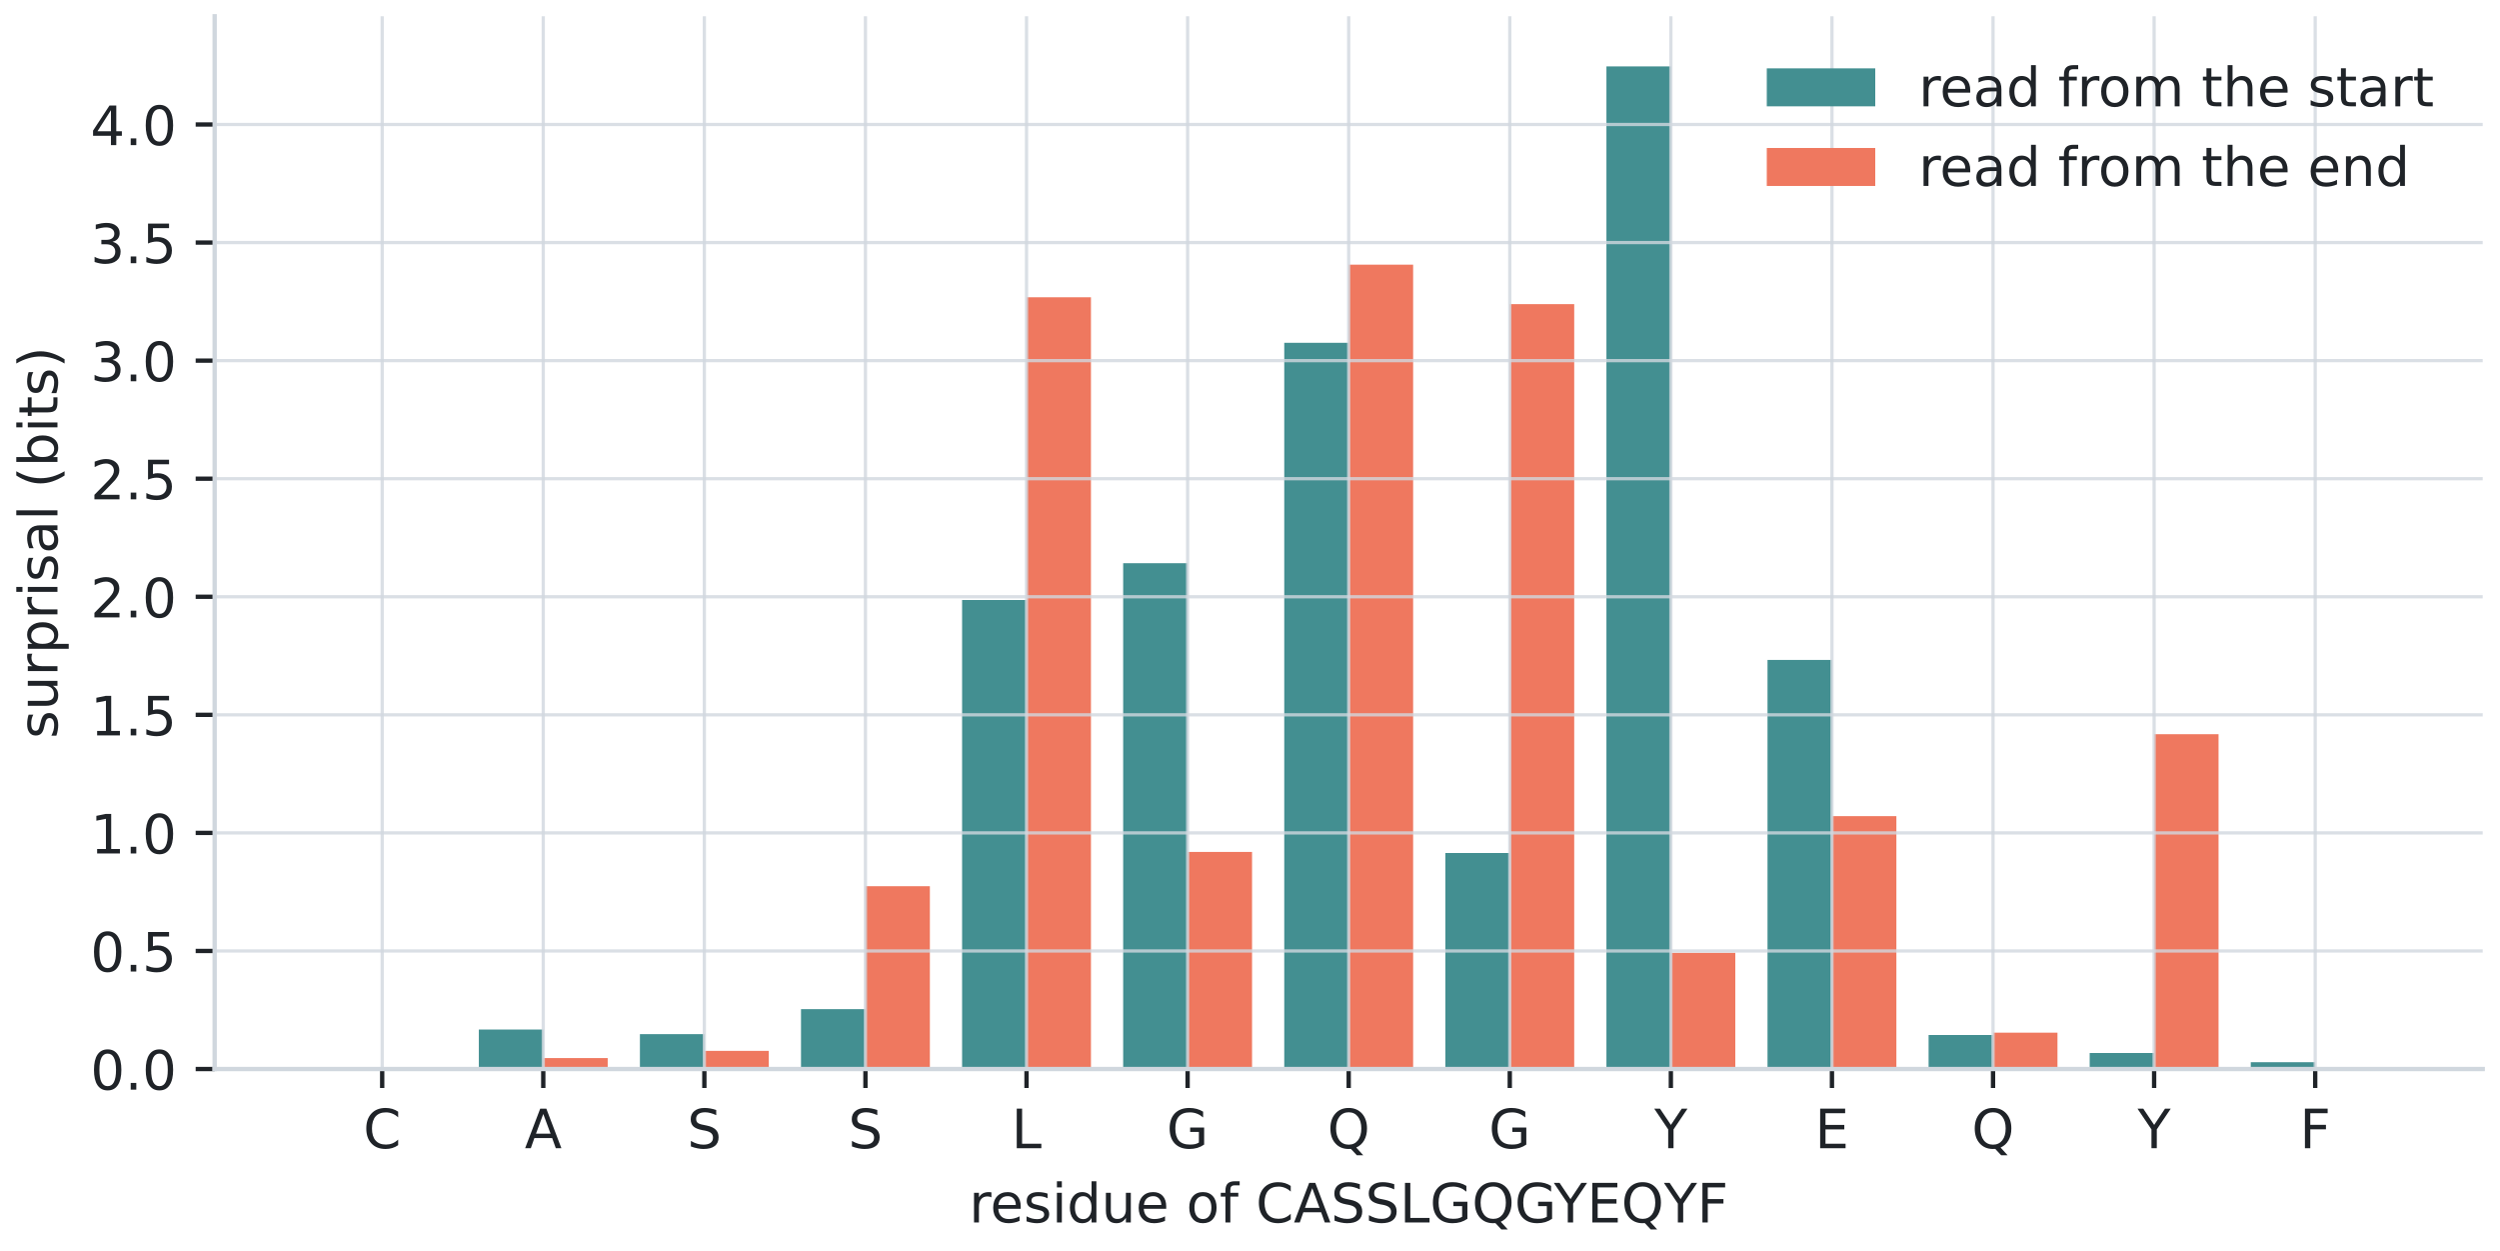
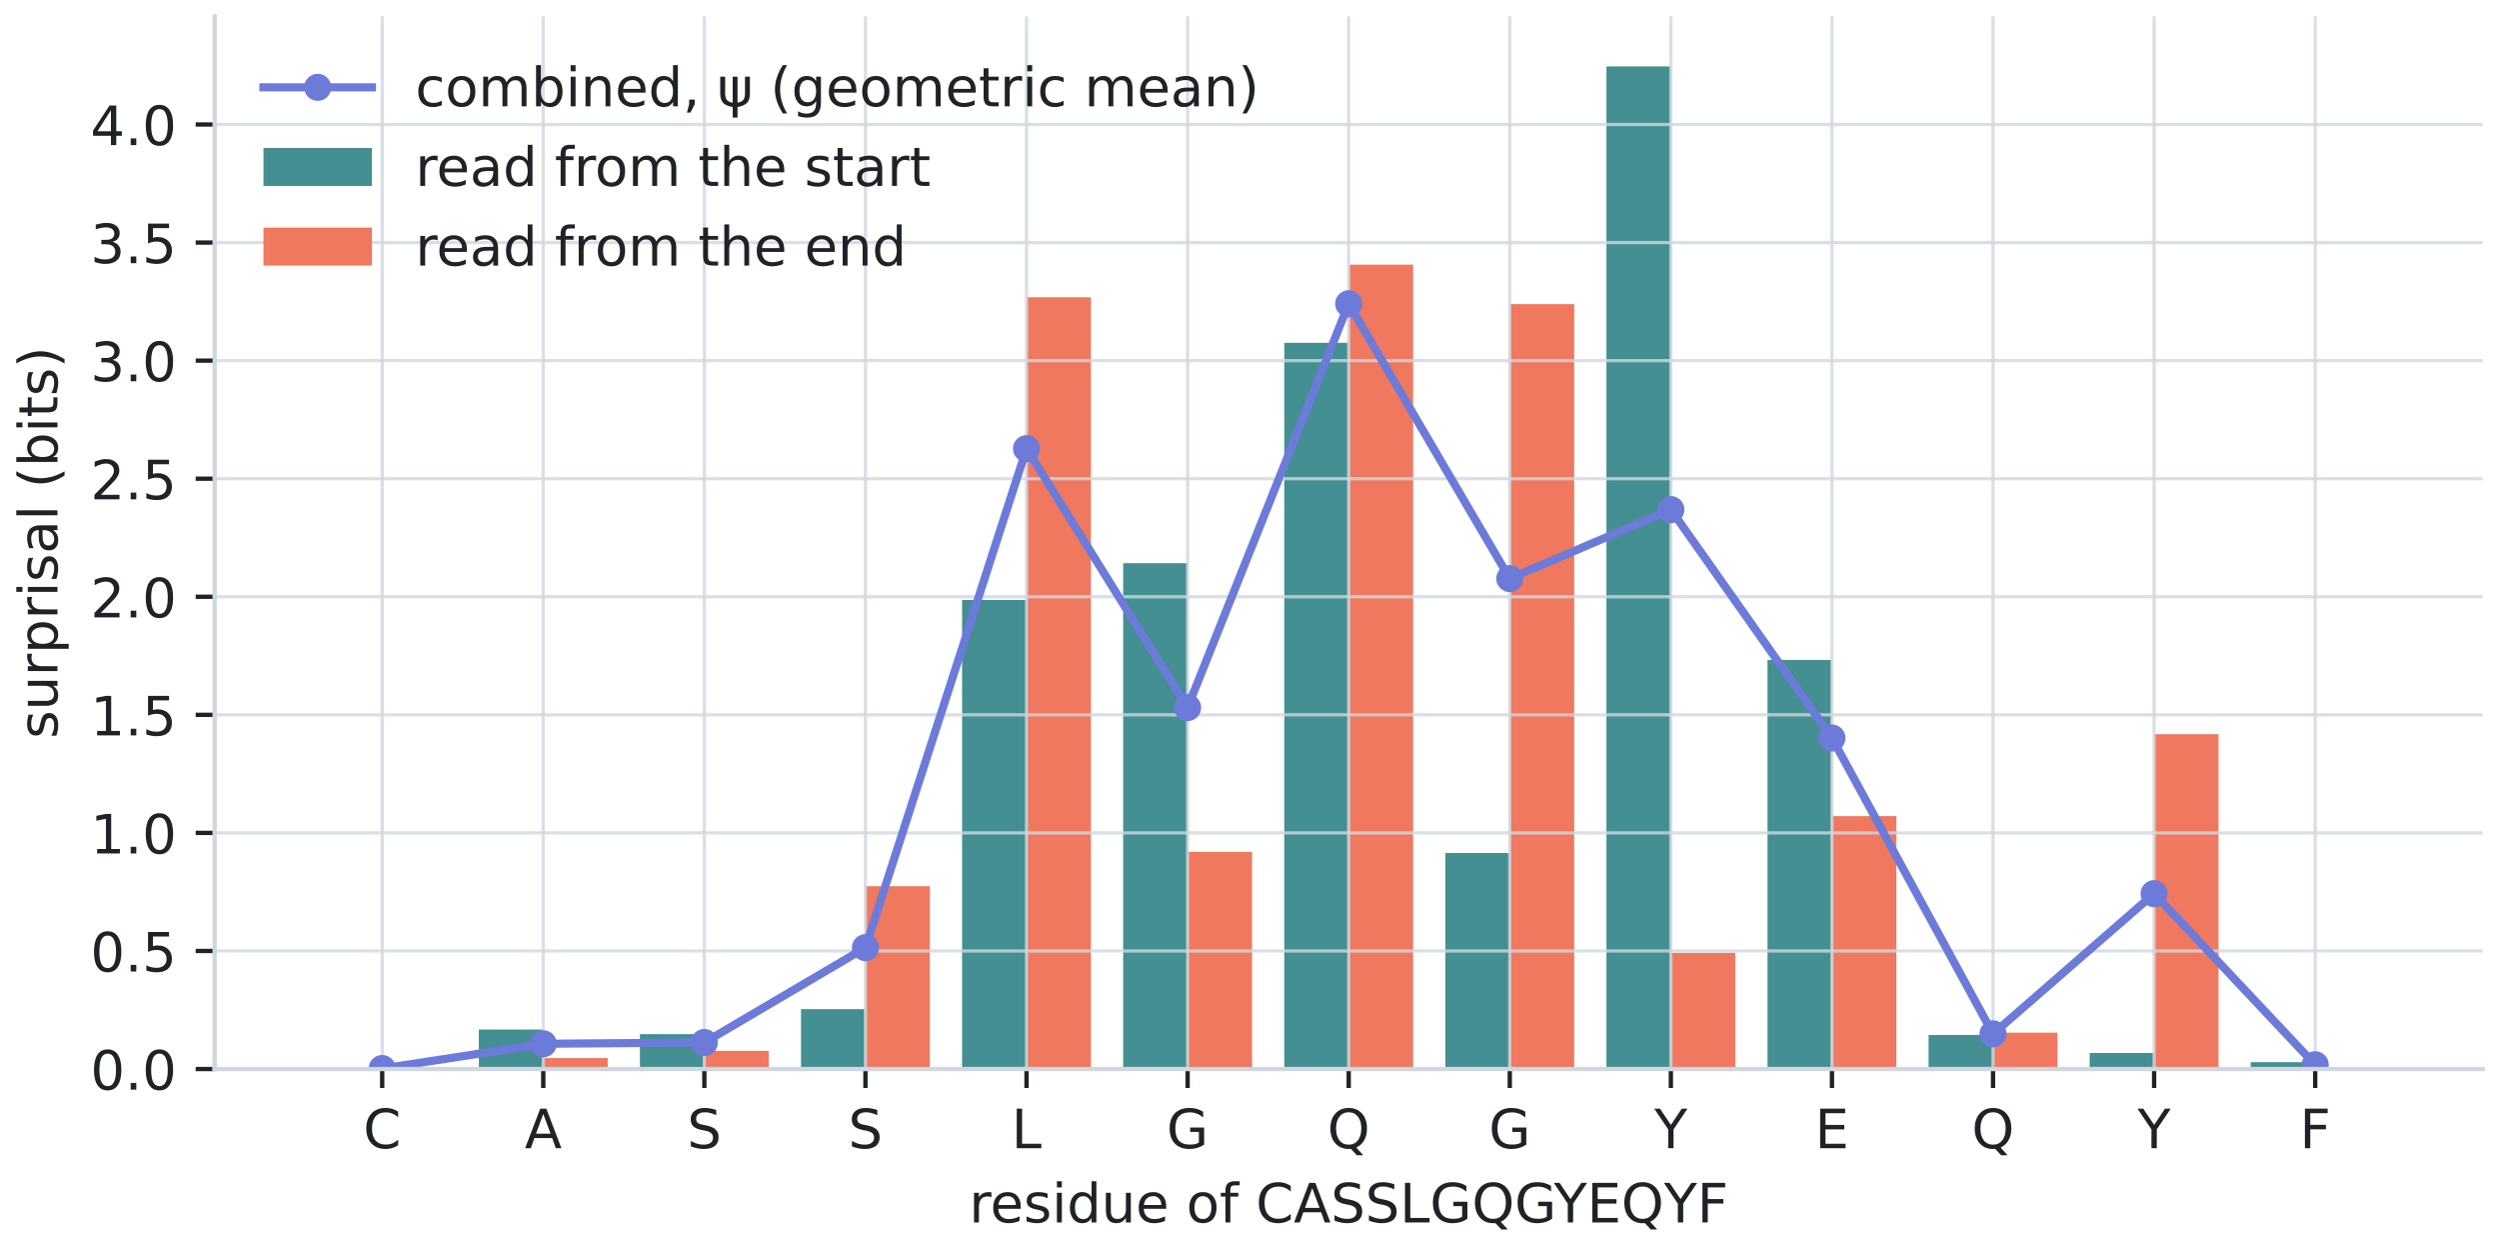
<svg xmlns="http://www.w3.org/2000/svg" xmlns:xlink="http://www.w3.org/1999/xlink" width="460.8pt" height="230.4pt" viewBox="0 0 460.8 230.4" version="1.1">
  <defs>
    <style type="text/css">*{stroke-linejoin: round; stroke-linecap: butt}</style>
  </defs>
  <g id="figure_1">
    <g id="patch_1">
      <path d="M 0 230.4  L 460.8 230.4  L 460.8 0  L 0 0  L 0 230.4  z " style="fill: none; opacity: 0" />
    </g>
    <g id="axes_1">
      <g id="patch_2">
        <path d="M 39.581 197.044  L 457.8 197.044  L 457.8 3  L 39.581 3  L 39.581 197.044  z " style="fill: none" />
      </g>
      <g id="patch_3">
        <path d="M 58.591 197.044  L 70.473 197.044  L 70.473 196.951  L 58.591 196.951  z " clip-path="url(#pbef18f2962)" style="fill: #438f91" />
      </g>
      <g id="patch_4">
        <path d="M 88.294 197.044  L 100.176 197.044  L 100.176 189.761  L 88.294 189.761  z " clip-path="url(#pbef18f2962)" style="fill: #438f91" />
      </g>
      <g id="patch_5">
        <path d="M 117.997 197.044  L 129.879 197.044  L 129.879 190.613  L 117.997 190.613  z " clip-path="url(#pbef18f2962)" style="fill: #438f91" />
      </g>
      <g id="patch_6">
        <path d="M 147.7 197.044  L 159.582 197.044  L 159.582 185.998  L 147.7 185.998  z " clip-path="url(#pbef18f2962)" style="fill: #438f91" />
      </g>
      <g id="patch_7">
        <path d="M 177.403 197.044  L 189.285 197.044  L 189.285 110.592  L 177.403 110.592  z " clip-path="url(#pbef18f2962)" style="fill: #438f91" />
      </g>
      <g id="patch_8">
        <path d="M 207.106 197.044  L 218.988 197.044  L 218.988 103.813  L 207.106 103.813  z " clip-path="url(#pbef18f2962)" style="fill: #438f91" />
      </g>
      <g id="patch_9">
        <path d="M 236.809 197.044  L 248.691 197.044  L 248.691 63.184  L 236.809 63.184  z " clip-path="url(#pbef18f2962)" style="fill: #438f91" />
      </g>
      <g id="patch_10">
        <path d="M 266.512 197.044  L 278.394 197.044  L 278.394 157.224  L 266.512 157.224  z " clip-path="url(#pbef18f2962)" style="fill: #438f91" />
      </g>
      <g id="patch_11">
        <path d="M 296.215 197.044  L 308.097 197.044  L 308.097 12.24  L 296.215 12.24  z " clip-path="url(#pbef18f2962)" style="fill: #438f91" />
      </g>
      <g id="patch_12">
        <path d="M 325.918 197.044  L 337.8 197.044  L 337.8 121.636  L 325.918 121.636  z " clip-path="url(#pbef18f2962)" style="fill: #438f91" />
      </g>
      <g id="patch_13">
        <path d="M 355.621 197.044  L 367.503 197.044  L 367.503 190.773  L 355.621 190.773  z " clip-path="url(#pbef18f2962)" style="fill: #438f91" />
      </g>
      <g id="patch_14">
        <path d="M 385.324 197.044  L 397.206 197.044  L 397.206 194.092  L 385.324 194.092  z " clip-path="url(#pbef18f2962)" style="fill: #438f91" />
      </g>
      <g id="patch_15">
        <path d="M 415.027 197.044  L 426.909 197.044  L 426.909 195.78  L 415.027 195.78  z " clip-path="url(#pbef18f2962)" style="fill: #438f91" />
      </g>
      <g id="patch_16">
        <path d="M 70.473 197.044  L 82.354 197.044  L 82.354 196.956  L 70.473 196.956  z " clip-path="url(#pbef18f2962)" style="fill: #ef785f" />
      </g>
      <g id="patch_17">
        <path d="M 100.176 197.044  L 112.057 197.044  L 112.057 195.022  L 100.176 195.022  z " clip-path="url(#pbef18f2962)" style="fill: #ef785f" />
      </g>
      <g id="patch_18">
        <path d="M 129.879 197.044  L 141.76 197.044  L 141.76 193.693  L 129.879 193.693  z " clip-path="url(#pbef18f2962)" style="fill: #ef785f" />
      </g>
      <g id="patch_19">
        <path d="M 159.582 197.044  L 171.463 197.044  L 171.463 163.347  L 159.582 163.347  z " clip-path="url(#pbef18f2962)" style="fill: #ef785f" />
      </g>
      <g id="patch_20">
        <path d="M 189.285 197.044  L 201.166 197.044  L 201.166 54.787  L 189.285 54.787  z " clip-path="url(#pbef18f2962)" style="fill: #ef785f" />
      </g>
      <g id="patch_21">
        <path d="M 218.988 197.044  L 230.869 197.044  L 230.869 157.026  L 218.988 157.026  z " clip-path="url(#pbef18f2962)" style="fill: #ef785f" />
      </g>
      <g id="patch_22">
        <path d="M 248.691 197.044  L 260.572 197.044  L 260.572 48.789  L 248.691 48.789  z " clip-path="url(#pbef18f2962)" style="fill: #ef785f" />
      </g>
      <g id="patch_23">
        <path d="M 278.394 197.044  L 290.275 197.044  L 290.275 56.058  L 278.394 56.058  z " clip-path="url(#pbef18f2962)" style="fill: #ef785f" />
      </g>
      <g id="patch_24">
        <path d="M 308.097 197.044  L 319.978 197.044  L 319.978 175.623  L 308.097 175.623  z " clip-path="url(#pbef18f2962)" style="fill: #ef785f" />
      </g>
      <g id="patch_25">
        <path d="M 337.8 197.044  L 349.681 197.044  L 349.681 150.429  L 337.8 150.429  z " clip-path="url(#pbef18f2962)" style="fill: #ef785f" />
      </g>
      <g id="patch_26">
        <path d="M 367.503 197.044  L 379.384 197.044  L 379.384 190.344  L 367.503 190.344  z " clip-path="url(#pbef18f2962)" style="fill: #ef785f" />
      </g>
      <g id="patch_27">
        <path d="M 397.206 197.044  L 409.087 197.044  L 409.087 135.329  L 397.206 135.329  z " clip-path="url(#pbef18f2962)" style="fill: #ef785f" />
      </g>
      <g id="patch_28">
        <path d="M 426.909 197.044  L 438.79 197.044  L 438.79 196.743  L 426.909 196.743  z " clip-path="url(#pbef18f2962)" style="fill: #ef785f" />
      </g>
      <g id="matplotlib.axis_1">
        <g id="xtick_1">
          <g id="line2d_1">
            <path d="M 70.473 197.044  L 70.473 3  " clip-path="url(#pbef18f2962)" style="fill: none; stroke: #d0d7de; stroke-opacity: 0.8; stroke-width: 0.6; stroke-linecap: square" />
          </g>
          <g id="line2d_2">
            <defs>
              <path id="m43c2935e50" d="M 0 0  L 0 3.5  " style="stroke: #1f2328; stroke-width: 0.8" />
            </defs>
            <g>
              <use xlink:href="#m43c2935e50" x="70.473" y="197.044" style="fill: #1f2328; stroke: #1f2328; stroke-width: 0.8" />
            </g>
          </g>
          <g id="text_1">
            <text style="font-size: 10px; font-family: 'DejaVu Sans', 'Bitstream Vera Sans', 'Computer Modern Sans Serif', 'Lucida Grande', 'Verdana', 'Geneva', 'Lucid', 'Arial', 'Helvetica', 'Avant Garde', sans-serif; text-anchor: middle; fill: #1f2328" x="70.473" y="211.642" transform="rotate(-0 70.47261 211.6419)">C</text>
          </g>
        </g>
        <g id="xtick_2">
          <g id="line2d_3">
            <path d="M 100.176 197.044  L 100.176 3  " clip-path="url(#pbef18f2962)" style="fill: none; stroke: #d0d7de; stroke-opacity: 0.8; stroke-width: 0.6; stroke-linecap: square" />
          </g>
          <g id="line2d_4">
            <g>
              <use xlink:href="#m43c2935e50" x="100.176" y="197.044" style="fill: #1f2328; stroke: #1f2328; stroke-width: 0.8" />
            </g>
          </g>
          <g id="text_2">
            <text style="font-size: 10px; font-family: 'DejaVu Sans', 'Bitstream Vera Sans', 'Computer Modern Sans Serif', 'Lucida Grande', 'Verdana', 'Geneva', 'Lucid', 'Arial', 'Helvetica', 'Avant Garde', sans-serif; text-anchor: middle; fill: #1f2328" x="100.176" y="211.642" transform="rotate(-0 100.1756 211.6419)">A</text>
          </g>
        </g>
        <g id="xtick_3">
          <g id="line2d_5">
            <path d="M 129.879 197.044  L 129.879 3  " clip-path="url(#pbef18f2962)" style="fill: none; stroke: #d0d7de; stroke-opacity: 0.8; stroke-width: 0.6; stroke-linecap: square" />
          </g>
          <g id="line2d_6">
            <g>
              <use xlink:href="#m43c2935e50" x="129.879" y="197.044" style="fill: #1f2328; stroke: #1f2328; stroke-width: 0.8" />
            </g>
          </g>
          <g id="text_3">
            <text style="font-size: 10px; font-family: 'DejaVu Sans', 'Bitstream Vera Sans', 'Computer Modern Sans Serif', 'Lucida Grande', 'Verdana', 'Geneva', 'Lucid', 'Arial', 'Helvetica', 'Avant Garde', sans-serif; text-anchor: middle; fill: #1f2328" x="129.879" y="211.642" transform="rotate(-0 129.8786 211.6419)">S</text>
          </g>
        </g>
        <g id="xtick_4">
          <g id="line2d_7">
            <path d="M 159.582 197.044  L 159.582 3  " clip-path="url(#pbef18f2962)" style="fill: none; stroke: #d0d7de; stroke-opacity: 0.8; stroke-width: 0.6; stroke-linecap: square" />
          </g>
          <g id="line2d_8">
            <g>
              <use xlink:href="#m43c2935e50" x="159.582" y="197.044" style="fill: #1f2328; stroke: #1f2328; stroke-width: 0.8" />
            </g>
          </g>
          <g id="text_4">
            <text style="font-size: 10px; font-family: 'DejaVu Sans', 'Bitstream Vera Sans', 'Computer Modern Sans Serif', 'Lucida Grande', 'Verdana', 'Geneva', 'Lucid', 'Arial', 'Helvetica', 'Avant Garde', sans-serif; text-anchor: middle; fill: #1f2328" x="159.582" y="211.642" transform="rotate(-0 159.5816 211.6419)">S</text>
          </g>
        </g>
        <g id="xtick_5">
          <g id="line2d_9">
            <path d="M 189.285 197.044  L 189.285 3  " clip-path="url(#pbef18f2962)" style="fill: none; stroke: #d0d7de; stroke-opacity: 0.8; stroke-width: 0.6; stroke-linecap: square" />
          </g>
          <g id="line2d_10">
            <g>
              <use xlink:href="#m43c2935e50" x="189.285" y="197.044" style="fill: #1f2328; stroke: #1f2328; stroke-width: 0.8" />
            </g>
          </g>
          <g id="text_5">
            <text style="font-size: 10px; font-family: 'DejaVu Sans', 'Bitstream Vera Sans', 'Computer Modern Sans Serif', 'Lucida Grande', 'Verdana', 'Geneva', 'Lucid', 'Arial', 'Helvetica', 'Avant Garde', sans-serif; text-anchor: middle; fill: #1f2328" x="189.285" y="211.642" transform="rotate(-0 189.2846 211.6419)">L</text>
          </g>
        </g>
        <g id="xtick_6">
          <g id="line2d_11">
            <path d="M 218.988 197.044  L 218.988 3  " clip-path="url(#pbef18f2962)" style="fill: none; stroke: #d0d7de; stroke-opacity: 0.8; stroke-width: 0.6; stroke-linecap: square" />
          </g>
          <g id="line2d_12">
            <g>
              <use xlink:href="#m43c2935e50" x="218.988" y="197.044" style="fill: #1f2328; stroke: #1f2328; stroke-width: 0.8" />
            </g>
          </g>
          <g id="text_6">
            <text style="font-size: 10px; font-family: 'DejaVu Sans', 'Bitstream Vera Sans', 'Computer Modern Sans Serif', 'Lucida Grande', 'Verdana', 'Geneva', 'Lucid', 'Arial', 'Helvetica', 'Avant Garde', sans-serif; text-anchor: middle; fill: #1f2328" x="218.988" y="211.642" transform="rotate(-0 218.9876 211.6419)">G</text>
          </g>
        </g>
        <g id="xtick_7">
          <g id="line2d_13">
            <path d="M 248.691 197.044  L 248.691 3  " clip-path="url(#pbef18f2962)" style="fill: none; stroke: #d0d7de; stroke-opacity: 0.8; stroke-width: 0.6; stroke-linecap: square" />
          </g>
          <g id="line2d_14">
            <g>
              <use xlink:href="#m43c2935e50" x="248.691" y="197.044" style="fill: #1f2328; stroke: #1f2328; stroke-width: 0.8" />
            </g>
          </g>
          <g id="text_7">
            <text style="font-size: 10px; font-family: 'DejaVu Sans', 'Bitstream Vera Sans', 'Computer Modern Sans Serif', 'Lucida Grande', 'Verdana', 'Geneva', 'Lucid', 'Arial', 'Helvetica', 'Avant Garde', sans-serif; text-anchor: middle; fill: #1f2328" x="248.691" y="211.642" transform="rotate(-0 248.6906 211.6419)">Q</text>
          </g>
        </g>
        <g id="xtick_8">
          <g id="line2d_15">
            <path d="M 278.394 197.044  L 278.394 3  " clip-path="url(#pbef18f2962)" style="fill: none; stroke: #d0d7de; stroke-opacity: 0.8; stroke-width: 0.6; stroke-linecap: square" />
          </g>
          <g id="line2d_16">
            <g>
              <use xlink:href="#m43c2935e50" x="278.394" y="197.044" style="fill: #1f2328; stroke: #1f2328; stroke-width: 0.8" />
            </g>
          </g>
          <g id="text_8">
            <text style="font-size: 10px; font-family: 'DejaVu Sans', 'Bitstream Vera Sans', 'Computer Modern Sans Serif', 'Lucida Grande', 'Verdana', 'Geneva', 'Lucid', 'Arial', 'Helvetica', 'Avant Garde', sans-serif; text-anchor: middle; fill: #1f2328" x="278.394" y="211.642" transform="rotate(-0 278.3936 211.6419)">G</text>
          </g>
        </g>
        <g id="xtick_9">
          <g id="line2d_17">
            <path d="M 308.097 197.044  L 308.097 3  " clip-path="url(#pbef18f2962)" style="fill: none; stroke: #d0d7de; stroke-opacity: 0.8; stroke-width: 0.6; stroke-linecap: square" />
          </g>
          <g id="line2d_18">
            <g>
              <use xlink:href="#m43c2935e50" x="308.097" y="197.044" style="fill: #1f2328; stroke: #1f2328; stroke-width: 0.8" />
            </g>
          </g>
          <g id="text_9">
            <text style="font-size: 10px; font-family: 'DejaVu Sans', 'Bitstream Vera Sans', 'Computer Modern Sans Serif', 'Lucida Grande', 'Verdana', 'Geneva', 'Lucid', 'Arial', 'Helvetica', 'Avant Garde', sans-serif; text-anchor: middle; fill: #1f2328" x="308.097" y="211.642" transform="rotate(-0 308.0966 211.6419)">Y</text>
          </g>
        </g>
        <g id="xtick_10">
          <g id="line2d_19">
            <path d="M 337.8 197.044  L 337.8 3  " clip-path="url(#pbef18f2962)" style="fill: none; stroke: #d0d7de; stroke-opacity: 0.8; stroke-width: 0.6; stroke-linecap: square" />
          </g>
          <g id="line2d_20">
            <g>
              <use xlink:href="#m43c2935e50" x="337.8" y="197.044" style="fill: #1f2328; stroke: #1f2328; stroke-width: 0.8" />
            </g>
          </g>
          <g id="text_10">
            <text style="font-size: 10px; font-family: 'DejaVu Sans', 'Bitstream Vera Sans', 'Computer Modern Sans Serif', 'Lucida Grande', 'Verdana', 'Geneva', 'Lucid', 'Arial', 'Helvetica', 'Avant Garde', sans-serif; text-anchor: middle; fill: #1f2328" x="337.8" y="211.642" transform="rotate(-0 337.7996 211.6419)">E</text>
          </g>
        </g>
        <g id="xtick_11">
          <g id="line2d_21">
            <path d="M 367.503 197.044  L 367.503 3  " clip-path="url(#pbef18f2962)" style="fill: none; stroke: #d0d7de; stroke-opacity: 0.8; stroke-width: 0.6; stroke-linecap: square" />
          </g>
          <g id="line2d_22">
            <g>
              <use xlink:href="#m43c2935e50" x="367.503" y="197.044" style="fill: #1f2328; stroke: #1f2328; stroke-width: 0.8" />
            </g>
          </g>
          <g id="text_11">
            <text style="font-size: 10px; font-family: 'DejaVu Sans', 'Bitstream Vera Sans', 'Computer Modern Sans Serif', 'Lucida Grande', 'Verdana', 'Geneva', 'Lucid', 'Arial', 'Helvetica', 'Avant Garde', sans-serif; text-anchor: middle; fill: #1f2328" x="367.503" y="211.642" transform="rotate(-0 367.5026 211.6419)">Q</text>
          </g>
        </g>
        <g id="xtick_12">
          <g id="line2d_23">
            <path d="M 397.206 197.044  L 397.206 3  " clip-path="url(#pbef18f2962)" style="fill: none; stroke: #d0d7de; stroke-opacity: 0.8; stroke-width: 0.6; stroke-linecap: square" />
          </g>
          <g id="line2d_24">
            <g>
              <use xlink:href="#m43c2935e50" x="397.206" y="197.044" style="fill: #1f2328; stroke: #1f2328; stroke-width: 0.8" />
            </g>
          </g>
          <g id="text_12">
            <text style="font-size: 10px; font-family: 'DejaVu Sans', 'Bitstream Vera Sans', 'Computer Modern Sans Serif', 'Lucida Grande', 'Verdana', 'Geneva', 'Lucid', 'Arial', 'Helvetica', 'Avant Garde', sans-serif; text-anchor: middle; fill: #1f2328" x="397.206" y="211.642" transform="rotate(-0 397.2056 211.6419)">Y</text>
          </g>
        </g>
        <g id="xtick_13">
          <g id="line2d_25">
            <path d="M 426.909 197.044  L 426.909 3  " clip-path="url(#pbef18f2962)" style="fill: none; stroke: #d0d7de; stroke-opacity: 0.8; stroke-width: 0.6; stroke-linecap: square" />
          </g>
          <g id="line2d_26">
            <g>
              <use xlink:href="#m43c2935e50" x="426.909" y="197.044" style="fill: #1f2328; stroke: #1f2328; stroke-width: 0.8" />
            </g>
          </g>
          <g id="text_13">
            <text style="font-size: 10px; font-family: 'DejaVu Sans', 'Bitstream Vera Sans', 'Computer Modern Sans Serif', 'Lucida Grande', 'Verdana', 'Geneva', 'Lucid', 'Arial', 'Helvetica', 'Avant Garde', sans-serif; text-anchor: middle; fill: #1f2328" x="426.909" y="211.642" transform="rotate(-0 426.9086 211.6419)">F</text>
          </g>
        </g>
        <g id="text_14">
          <text style="font-size: 10px; font-family: 'DejaVu Sans', 'Bitstream Vera Sans', 'Computer Modern Sans Serif', 'Lucida Grande', 'Verdana', 'Geneva', 'Lucid', 'Arial', 'Helvetica', 'Avant Garde', sans-serif; text-anchor: middle; fill: #1f2328" x="248.691" y="225.32" transform="rotate(-0 248.6906 225.3201)">residue of CASSLGQGYEQYF</text>
        </g>
      </g>
      <g id="matplotlib.axis_2">
        <g id="ytick_1">
          <g id="line2d_27">
            <path d="M 39.581 197.044  L 457.8 197.044  " clip-path="url(#pbef18f2962)" style="fill: none; stroke: #d0d7de; stroke-opacity: 0.8; stroke-width: 0.6; stroke-linecap: square" />
          </g>
          <g id="line2d_28">
            <defs>
              <path id="m2cf16530e7" d="M 0 0  L -3.5 0  " style="stroke: #1f2328; stroke-width: 0.8" />
            </defs>
            <g>
              <use xlink:href="#m2cf16530e7" x="39.581" y="197.044" style="fill: #1f2328; stroke: #1f2328; stroke-width: 0.8" />
            </g>
          </g>
          <g id="text_15">
            <text style="font-size: 10px; font-family: 'DejaVu Sans', 'Bitstream Vera Sans', 'Computer Modern Sans Serif', 'Lucida Grande', 'Verdana', 'Geneva', 'Lucid', 'Arial', 'Helvetica', 'Avant Garde', sans-serif; text-anchor: end; fill: #1f2328" x="32.581" y="200.843" transform="rotate(-0 32.58149 200.8427)">0.0</text>
          </g>
        </g>
        <g id="ytick_2">
          <g id="line2d_29">
            <path d="M 39.581 175.282  L 457.8 175.282  " clip-path="url(#pbef18f2962)" style="fill: none; stroke: #d0d7de; stroke-opacity: 0.8; stroke-width: 0.6; stroke-linecap: square" />
          </g>
          <g id="line2d_30">
            <g>
              <use xlink:href="#m2cf16530e7" x="39.581" y="175.282" style="fill: #1f2328; stroke: #1f2328; stroke-width: 0.8" />
            </g>
          </g>
          <g id="text_16">
            <text style="font-size: 10px; font-family: 'DejaVu Sans', 'Bitstream Vera Sans', 'Computer Modern Sans Serif', 'Lucida Grande', 'Verdana', 'Geneva', 'Lucid', 'Arial', 'Helvetica', 'Avant Garde', sans-serif; text-anchor: end; fill: #1f2328" x="32.581" y="179.081" transform="rotate(-0 32.58149 179.0808)">0.5</text>
          </g>
        </g>
        <g id="ytick_3">
          <g id="line2d_31">
            <path d="M 39.581 153.52  L 457.8 153.52  " clip-path="url(#pbef18f2962)" style="fill: none; stroke: #d0d7de; stroke-opacity: 0.8; stroke-width: 0.6; stroke-linecap: square" />
          </g>
          <g id="line2d_32">
            <g>
              <use xlink:href="#m2cf16530e7" x="39.581" y="153.52" style="fill: #1f2328; stroke: #1f2328; stroke-width: 0.8" />
            </g>
          </g>
          <g id="text_17">
            <text style="font-size: 10px; font-family: 'DejaVu Sans', 'Bitstream Vera Sans', 'Computer Modern Sans Serif', 'Lucida Grande', 'Verdana', 'Geneva', 'Lucid', 'Arial', 'Helvetica', 'Avant Garde', sans-serif; text-anchor: end; fill: #1f2328" x="32.581" y="157.319" transform="rotate(-0 32.58149 157.3189)">1.0</text>
          </g>
        </g>
        <g id="ytick_4">
          <g id="line2d_33">
            <path d="M 39.581 131.758  L 457.8 131.758  " clip-path="url(#pbef18f2962)" style="fill: none; stroke: #d0d7de; stroke-opacity: 0.8; stroke-width: 0.6; stroke-linecap: square" />
          </g>
          <g id="line2d_34">
            <g>
              <use xlink:href="#m2cf16530e7" x="39.581" y="131.758" style="fill: #1f2328; stroke: #1f2328; stroke-width: 0.8" />
            </g>
          </g>
          <g id="text_18">
            <text style="font-size: 10px; font-family: 'DejaVu Sans', 'Bitstream Vera Sans', 'Computer Modern Sans Serif', 'Lucida Grande', 'Verdana', 'Geneva', 'Lucid', 'Arial', 'Helvetica', 'Avant Garde', sans-serif; text-anchor: end; fill: #1f2328" x="32.581" y="135.557" transform="rotate(-0 32.58149 135.5569)">1.5</text>
          </g>
        </g>
        <g id="ytick_5">
          <g id="line2d_35">
            <path d="M 39.581 109.996  L 457.8 109.996  " clip-path="url(#pbef18f2962)" style="fill: none; stroke: #d0d7de; stroke-opacity: 0.8; stroke-width: 0.6; stroke-linecap: square" />
          </g>
          <g id="line2d_36">
            <g>
              <use xlink:href="#m2cf16530e7" x="39.581" y="109.996" style="fill: #1f2328; stroke: #1f2328; stroke-width: 0.8" />
            </g>
          </g>
          <g id="text_19">
            <text style="font-size: 10px; font-family: 'DejaVu Sans', 'Bitstream Vera Sans', 'Computer Modern Sans Serif', 'Lucida Grande', 'Verdana', 'Geneva', 'Lucid', 'Arial', 'Helvetica', 'Avant Garde', sans-serif; text-anchor: end; fill: #1f2328" x="32.581" y="113.795" transform="rotate(-0 32.58149 113.795)">2.0</text>
          </g>
        </g>
        <g id="ytick_6">
          <g id="line2d_37">
            <path d="M 39.581 88.234  L 457.8 88.234  " clip-path="url(#pbef18f2962)" style="fill: none; stroke: #d0d7de; stroke-opacity: 0.8; stroke-width: 0.6; stroke-linecap: square" />
          </g>
          <g id="line2d_38">
            <g>
              <use xlink:href="#m2cf16530e7" x="39.581" y="88.234" style="fill: #1f2328; stroke: #1f2328; stroke-width: 0.8" />
            </g>
          </g>
          <g id="text_20">
            <text style="font-size: 10px; font-family: 'DejaVu Sans', 'Bitstream Vera Sans', 'Computer Modern Sans Serif', 'Lucida Grande', 'Verdana', 'Geneva', 'Lucid', 'Arial', 'Helvetica', 'Avant Garde', sans-serif; text-anchor: end; fill: #1f2328" x="32.581" y="92.033" transform="rotate(-0 32.58149 92.03306)">2.5</text>
          </g>
        </g>
        <g id="ytick_7">
          <g id="line2d_39">
            <path d="M 39.581 66.472  L 457.8 66.472  " clip-path="url(#pbef18f2962)" style="fill: none; stroke: #d0d7de; stroke-opacity: 0.8; stroke-width: 0.6; stroke-linecap: square" />
          </g>
          <g id="line2d_40">
            <g>
              <use xlink:href="#m2cf16530e7" x="39.581" y="66.472" style="fill: #1f2328; stroke: #1f2328; stroke-width: 0.8" />
            </g>
          </g>
          <g id="text_21">
            <text style="font-size: 10px; font-family: 'DejaVu Sans', 'Bitstream Vera Sans', 'Computer Modern Sans Serif', 'Lucida Grande', 'Verdana', 'Geneva', 'Lucid', 'Arial', 'Helvetica', 'Avant Garde', sans-serif; text-anchor: end; fill: #1f2328" x="32.581" y="70.271" transform="rotate(-0 32.58149 70.27113)">3.0</text>
          </g>
        </g>
        <g id="ytick_8">
          <g id="line2d_41">
            <path d="M 39.581 44.71  L 457.8 44.71  " clip-path="url(#pbef18f2962)" style="fill: none; stroke: #d0d7de; stroke-opacity: 0.8; stroke-width: 0.6; stroke-linecap: square" />
          </g>
          <g id="line2d_42">
            <g>
              <use xlink:href="#m2cf16530e7" x="39.581" y="44.71" style="fill: #1f2328; stroke: #1f2328; stroke-width: 0.8" />
            </g>
          </g>
          <g id="text_22">
            <text style="font-size: 10px; font-family: 'DejaVu Sans', 'Bitstream Vera Sans', 'Computer Modern Sans Serif', 'Lucida Grande', 'Verdana', 'Geneva', 'Lucid', 'Arial', 'Helvetica', 'Avant Garde', sans-serif; text-anchor: end; fill: #1f2328" x="32.581" y="48.509" transform="rotate(-0 32.58149 48.50919)">3.5</text>
          </g>
        </g>
        <g id="ytick_9">
          <g id="line2d_43">
            <path d="M 39.581 22.948  L 457.8 22.948  " clip-path="url(#pbef18f2962)" style="fill: none; stroke: #d0d7de; stroke-opacity: 0.8; stroke-width: 0.6; stroke-linecap: square" />
          </g>
          <g id="line2d_44">
            <g>
              <use xlink:href="#m2cf16530e7" x="39.581" y="22.948" style="fill: #1f2328; stroke: #1f2328; stroke-width: 0.8" />
            </g>
          </g>
          <g id="text_23">
            <text style="font-size: 10px; font-family: 'DejaVu Sans', 'Bitstream Vera Sans', 'Computer Modern Sans Serif', 'Lucida Grande', 'Verdana', 'Geneva', 'Lucid', 'Arial', 'Helvetica', 'Avant Garde', sans-serif; text-anchor: end; fill: #1f2328" x="32.581" y="26.747" transform="rotate(-0 32.58149 26.74726)">4.0</text>
          </g>
        </g>
        <g id="text_24">
          <text style="font-size: 10px; font-family: 'DejaVu Sans', 'Bitstream Vera Sans', 'Computer Modern Sans Serif', 'Lucida Grande', 'Verdana', 'Geneva', 'Lucid', 'Arial', 'Helvetica', 'Avant Garde', sans-serif; text-anchor: middle; fill: #1f2328" x="10.599" y="100.022" transform="rotate(-90 10.59868 100.0219)">surprisal (bits)</text>
        </g>
      </g>
+       <g id="line2d_45">
+         <path d="M 70.473 196.953  L 100.176 192.391  L 129.879 192.153  L 159.582 174.673  L 189.285 82.69  L 218.988 130.42  L 248.691 55.987  L 278.394 106.641  L 308.097 93.932  L 337.8 136.032  L 367.503 190.559  L 397.206 164.71  L 426.909 196.261  " clip-path="url(#pbef18f2962)" style="fill: none; stroke: #6c7bd9; stroke-width: 1.5; stroke-linecap: square" />
+         <defs>
+           <path id="ma56c875b07" d="M 0 2  C 0.53 2 1.039 1.789 1.414 1.414  C 1.789 1.039 2 0.53 2 0  C 2 -0.53 1.789 -1.039 1.414 -1.414  C 1.039 -1.789 0.53 -2 0 -2  C -0.53 -2 -1.039 -1.789 -1.414 -1.414  C -1.789 -1.039 -2 -0.53 -2 0  C -2 0.53 -1.789 1.039 -1.414 1.414  C -1.039 1.789 -0.53 2 0 2  z " style="stroke: #6c7bd9" />
+         </defs>
+         <g clip-path="url(#pbef18f2962)">
+           <use xlink:href="#ma56c875b07" x="70.473" y="196.953" style="fill: #6c7bd9; stroke: #6c7bd9" />
+           <use xlink:href="#ma56c875b07" x="100.176" y="192.391" style="fill: #6c7bd9; stroke: #6c7bd9" />
+           <use xlink:href="#ma56c875b07" x="129.879" y="192.153" style="fill: #6c7bd9; stroke: #6c7bd9" />
+           <use xlink:href="#ma56c875b07" x="159.582" y="174.673" style="fill: #6c7bd9; stroke: #6c7bd9" />
+           <use xlink:href="#ma56c875b07" x="189.285" y="82.69" style="fill: #6c7bd9; stroke: #6c7bd9" />
+           <use xlink:href="#ma56c875b07" x="218.988" y="130.42" style="fill: #6c7bd9; stroke: #6c7bd9" />
+           <use xlink:href="#ma56c875b07" x="248.691" y="55.987" style="fill: #6c7bd9; stroke: #6c7bd9" />
+           <use xlink:href="#ma56c875b07" x="278.394" y="106.641" style="fill: #6c7bd9; stroke: #6c7bd9" />
+           <use xlink:href="#ma56c875b07" x="308.097" y="93.932" style="fill: #6c7bd9; stroke: #6c7bd9" />
+           <use xlink:href="#ma56c875b07" x="337.8" y="136.032" style="fill: #6c7bd9; stroke: #6c7bd9" />
+           <use xlink:href="#ma56c875b07" x="367.503" y="190.559" style="fill: #6c7bd9; stroke: #6c7bd9" />
+           <use xlink:href="#ma56c875b07" x="397.206" y="164.71" style="fill: #6c7bd9; stroke: #6c7bd9" />
+           <use xlink:href="#ma56c875b07" x="426.909" y="196.261" style="fill: #6c7bd9; stroke: #6c7bd9" />
+         </g>
+       </g>
      <g id="patch_29">
        <path d="M 39.581 197.044  L 39.581 3  " style="fill: none; stroke: #d0d7de; stroke-width: 0.8; stroke-linejoin: miter; stroke-linecap: square" />
      </g>
      <g id="patch_30">
        <path d="M 39.581 197.044  L 457.8 197.044  " style="fill: none; stroke: #d0d7de; stroke-width: 0.8; stroke-linejoin: miter; stroke-linecap: square" />
      </g>
      <g id="legend_1">
+         <g id="line2d_46">
+           <path d="M 48.581 16.099  L 58.581 16.099  L 68.581 16.099  " style="fill: none; stroke: #6c7bd9; stroke-width: 1.5; stroke-linecap: square" />
+           <g>
+             <use xlink:href="#ma56c875b07" x="58.581" y="16.099" style="fill: #6c7bd9; stroke: #6c7bd9" />
+           </g>
+         </g>
+         <g id="text_25">
+           <text style="font-size: 10px; font-family: 'DejaVu Sans', 'Bitstream Vera Sans', 'Computer Modern Sans Serif', 'Lucida Grande', 'Verdana', 'Geneva', 'Lucid', 'Arial', 'Helvetica', 'Avant Garde', sans-serif; text-anchor: start; fill: #1f2328" x="76.581" y="19.599" transform="rotate(-0 76.58149 19.59868)">combined, ψ (geometric mean)</text>
+         </g>
        <g id="patch_31">
-           <path d="M 325.784 19.599  L 345.784 19.599  L 345.784 12.599  L 325.784 12.599  z " style="fill: #438f91" />
-         </g>
-         <g id="text_25">
-           <text style="font-size: 10px; font-family: 'DejaVu Sans', 'Bitstream Vera Sans', 'Computer Modern Sans Serif', 'Lucida Grande', 'Verdana', 'Geneva', 'Lucid', 'Arial', 'Helvetica', 'Avant Garde', sans-serif; text-anchor: start; fill: #1f2328" x="353.784" y="19.599" transform="rotate(-0 353.7841 19.59868)">read from the start</text>
+           <path d="M 48.581 34.277  L 68.581 34.277  L 68.581 27.277  L 48.581 27.277  z " style="fill: #438f91" />
+         </g>
+         <g id="text_26">
+           <text style="font-size: 10px; font-family: 'DejaVu Sans', 'Bitstream Vera Sans', 'Computer Modern Sans Serif', 'Lucida Grande', 'Verdana', 'Geneva', 'Lucid', 'Arial', 'Helvetica', 'Avant Garde', sans-serif; text-anchor: start; fill: #1f2328" x="76.581" y="34.277" transform="rotate(-0 76.58149 34.2768)">read from the start</text>
        </g>
        <g id="patch_32">
-           <path d="M 325.784 34.277  L 345.784 34.277  L 345.784 27.277  L 325.784 27.277  z " style="fill: #ef785f" />
-         </g>
-         <g id="text_26">
-           <text style="font-size: 10px; font-family: 'DejaVu Sans', 'Bitstream Vera Sans', 'Computer Modern Sans Serif', 'Lucida Grande', 'Verdana', 'Geneva', 'Lucid', 'Arial', 'Helvetica', 'Avant Garde', sans-serif; text-anchor: start; fill: #1f2328" x="353.784" y="34.277" transform="rotate(-0 353.7841 34.2768)">read from the end</text>
+           <path d="M 48.581 48.955  L 68.581 48.955  L 68.581 41.955  L 48.581 41.955  z " style="fill: #ef785f" />
+         </g>
+         <g id="text_27">
+           <text style="font-size: 10px; font-family: 'DejaVu Sans', 'Bitstream Vera Sans', 'Computer Modern Sans Serif', 'Lucida Grande', 'Verdana', 'Geneva', 'Lucid', 'Arial', 'Helvetica', 'Avant Garde', sans-serif; text-anchor: start; fill: #1f2328" x="76.581" y="48.955" transform="rotate(-0 76.58149 48.95493)">read from the end</text>
        </g>
      </g>
    </g>
  </g>
  <defs>
    <clipPath id="pbef18f2962">
      <rect x="39.581" y="3" width="418.218" height="194.043" />
    </clipPath>
  </defs>
</svg>
